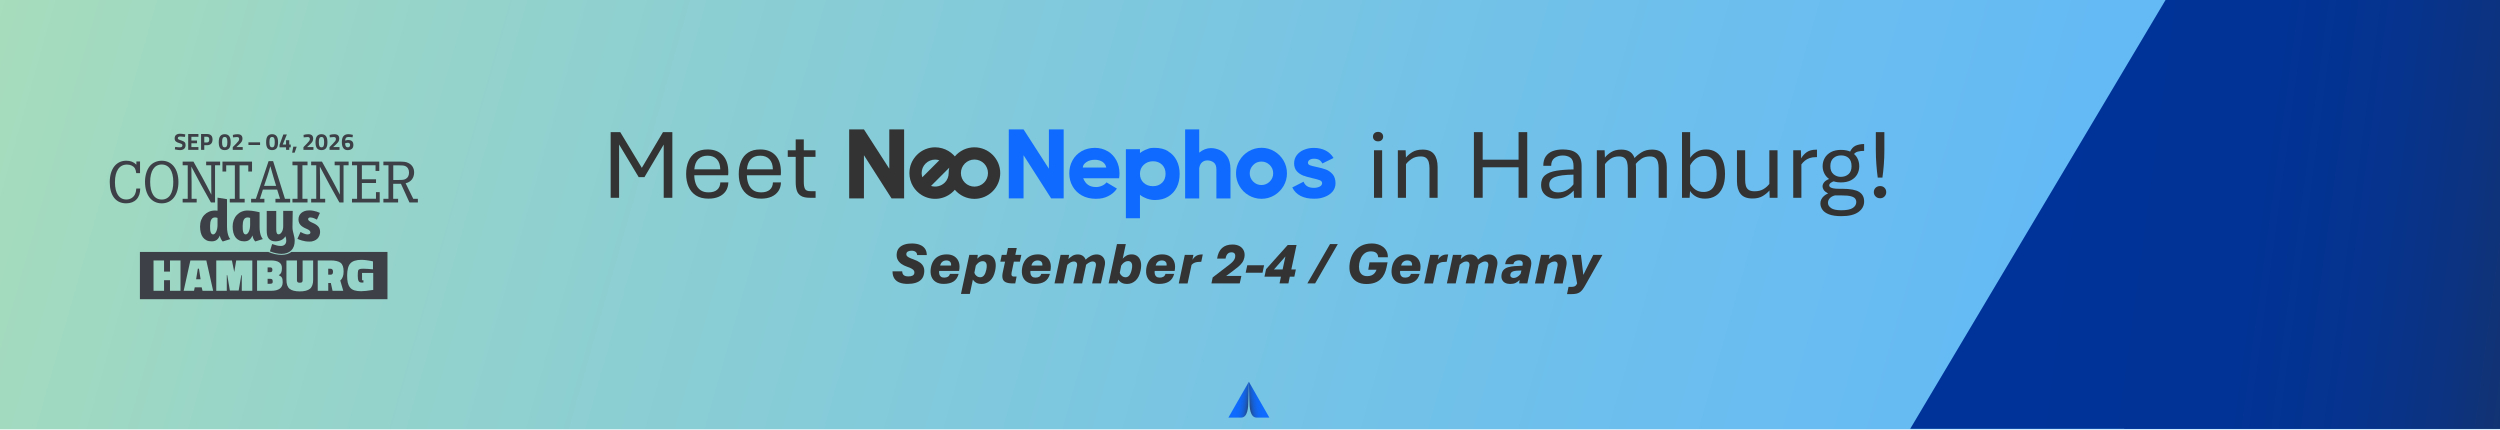
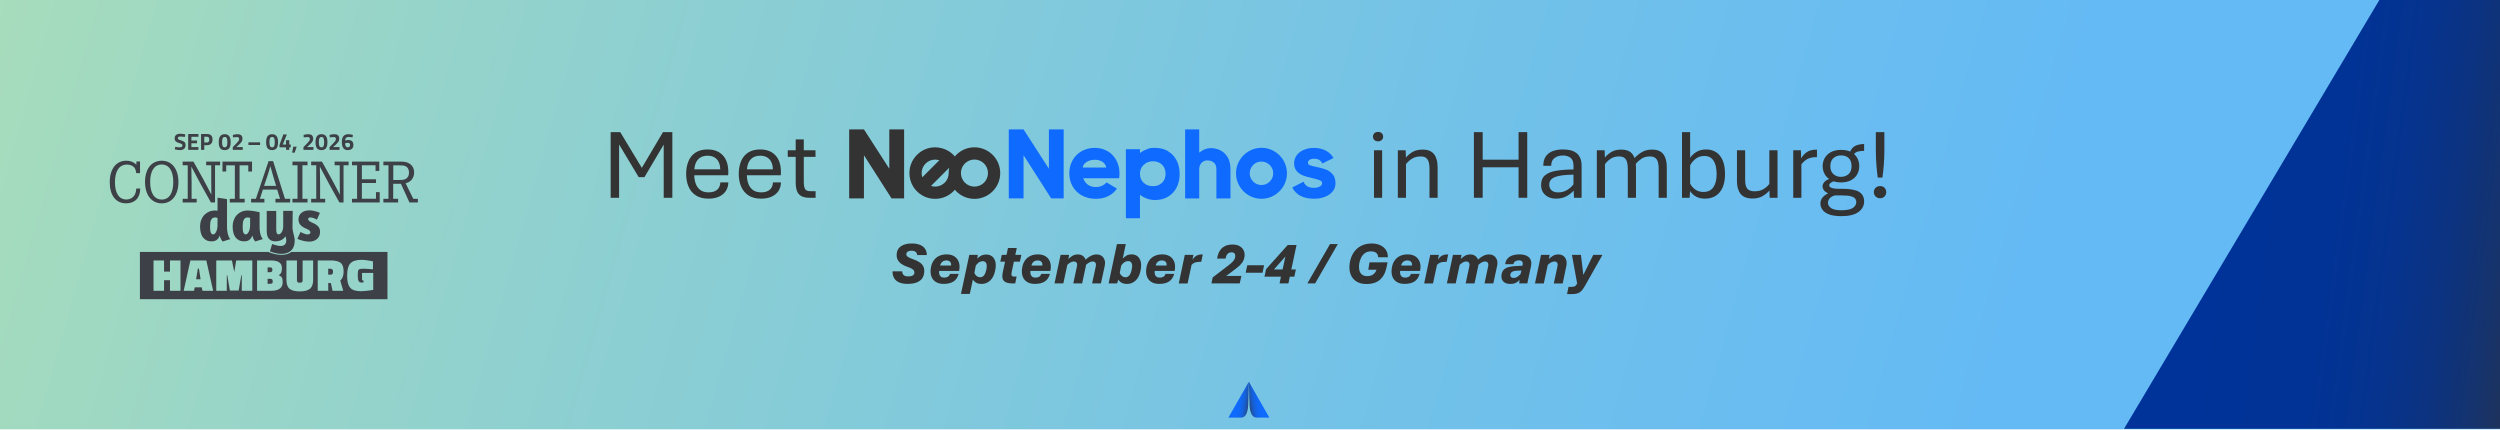
<svg xmlns="http://www.w3.org/2000/svg" xmlns:xlink="http://www.w3.org/1999/xlink" id="a" data-name="Layer 1" width="88.315cm" height="15.166cm" viewBox="0 0 2503.419 429.915">
  <defs>
    <linearGradient id="b" x1="1995.919" y1="425.198" x2="-1403.772" y2="-534.958" gradientUnits="userSpaceOnUse">
      <stop offset="0" stop-color="#64baf5" />
      <stop offset=".16" stop-color="#71c1e9" />
      <stop offset=".461" stop-color="#96d4ca" />
      <stop offset=".869" stop-color="#d1f298" />
      <stop offset="1" stop-color="#e6fd87" />
    </linearGradient>
    <linearGradient id="c" x1="1235.298" y1="1662.972" x2="1256.155" y2="1660.153" gradientTransform="translate(0 2062.506) scale(1 -1)" gradientUnits="userSpaceOnUse">
      <stop offset="0" stop-color="#0f6bff" />
      <stop offset=".23" stop-color="#0f6afc" />
      <stop offset=".35" stop-color="#1068f4" />
      <stop offset=".45" stop-color="#1364e6" />
      <stop offset=".54" stop-color="#165fd3" />
      <stop offset=".62" stop-color="#1b58b9" />
      <stop offset=".69" stop-color="#204f9a" />
      <stop offset=".76" stop-color="#274575" />
      <stop offset=".82" stop-color="#2e394c" />
      <stop offset=".85" stop-color="#333" />
    </linearGradient>
    <linearGradient id="d" x1="-17582.705" y1="1662.972" x2="-17561.844" y2="1660.153" gradientTransform="translate(-16316.834 2062.506) rotate(-180)" xlink:href="#c" />
    <linearGradient id="e" x1="1847.312" y1="389.821" x2="2281.01" y2="448.429" gradientTransform="translate(366.8408 -189.817)" gradientUnits="userSpaceOnUse">
      <stop offset="0" stop-color="#039" />
      <stop offset=".279" stop-color="#013396" />
      <stop offset=".432" stop-color="#05338e" />
      <stop offset=".556" stop-color="#0c3380" />
      <stop offset=".663" stop-color="#15336d" />
      <stop offset=".758" stop-color="#223354" />
      <stop offset=".846" stop-color="#313335" />
      <stop offset=".853" stop-color="#333" />
    </linearGradient>
-     <linearGradient id="f" x1="1678.024" y1="376.253" x2="2443.427" y2="479.686" xlink:href="#e" />
  </defs>
  <rect x="-.404" y="0" width="2503.823" height="429.915" fill="url(#b)" />
  <path d="M1230.075,418.173h12.759c6.586,0,7.213-10.491,7.207-16.73l.541-19.187-20.51,35.914.003.003Z" fill="url(#c)" />
  <path d="M1271.093,418.173h-12.759c-6.586,0-7.213-10.491-7.207-16.73l-.541-19.187,20.51,35.914-.003.003Z" fill="url(#d)" />
  <rect x="-.404" y="0" width="2498.997" height="429.915" fill="none" />
  <g>
    <rect x="561.716" y="132.347" width="1376.712" height="86.494" fill="none" />
    <path d="M611.473,198.046v-65.723h9.619l23.389,38.721h-3.564l22.949-38.721h9.375v65.723h-8.643v-58.398h3.027l-22.314,37.744h-5.762l-22.656-37.744h3.027v58.398h-8.447Z" fill="#333" />
    <path d="M709.52,198.925c-5.176,0-9.416-1.082-12.72-3.247-3.305-2.165-5.754-5.11-7.349-8.838-1.596-3.727-2.393-7.918-2.393-12.573,0-4.85.772-9.123,2.319-12.817,1.546-3.694,3.906-6.583,7.08-8.667,3.174-2.083,7.202-3.125,12.085-3.125,6.478,0,11.556,1.953,15.234,5.859,3.678,3.906,5.518,9.521,5.518,16.846,0,.488-.017,1.066-.049,1.733-.033.667-.082,1.147-.146,1.44h-33.887c.032,3.093.528,5.933,1.489,8.521.96,2.588,2.481,4.663,4.565,6.226,2.083,1.562,4.834,2.344,8.252,2.344,3.646,0,6.494-.854,8.545-2.563s3.125-4.175,3.223-7.397h8.057c-.098,3.353-.961,6.242-2.588,8.667-1.628,2.425-3.906,4.297-6.836,5.615s-6.396,1.978-10.4,1.978ZM695.262,169.58h25.977c-.098-4.427-1.254-7.812-3.467-10.156-2.214-2.344-5.29-3.516-9.229-3.516-3.972,0-7.089,1.164-9.351,3.491-2.263,2.328-3.573,5.721-3.931,10.181Z" fill="#333" />
    <path d="M762.205,198.925c-5.176,0-9.416-1.082-12.72-3.247-3.305-2.165-5.754-5.11-7.349-8.838-1.596-3.727-2.393-7.918-2.393-12.573,0-4.85.772-9.123,2.319-12.817,1.546-3.694,3.906-6.583,7.08-8.667,3.174-2.083,7.202-3.125,12.085-3.125,6.478,0,11.556,1.953,15.234,5.859,3.678,3.906,5.518,9.521,5.518,16.846,0,.488-.017,1.066-.049,1.733-.033.667-.082,1.147-.146,1.44h-33.887c.032,3.093.528,5.933,1.489,8.521.96,2.588,2.481,4.663,4.565,6.226,2.083,1.562,4.834,2.344,8.252,2.344,3.646,0,6.494-.854,8.545-2.563s3.125-4.175,3.223-7.397h8.057c-.098,3.353-.961,6.242-2.588,8.667-1.628,2.425-3.906,4.297-6.836,5.615s-6.396,1.978-10.4,1.978ZM747.947,169.58h25.977c-.098-4.427-1.254-7.812-3.467-10.156-2.214-2.344-5.29-3.516-9.229-3.516-3.972,0-7.089,1.164-9.351,3.491-2.263,2.328-3.573,5.721-3.931,10.181Z" fill="#333" />
    <path d="M810.985,198.046c-3.842,0-6.787-.61-8.838-1.831s-3.459-2.979-4.224-5.273c-.766-2.295-1.147-5.054-1.147-8.276v-25.586h-7.959v-6.592h7.959v-10.889h8.105v10.889h11.719v6.592h-11.719v25.195c0,2.962.382,5.233,1.147,6.812.765,1.579,2.596,2.368,5.493,2.368h5.176v6.592h-5.713Z" fill="#333" />
    <path d="M1379.93,141.552c-1.53,0-2.759-.447-3.687-1.343-.928-.895-1.392-2.026-1.392-3.394s.464-2.498,1.392-3.394c.928-.895,2.156-1.343,3.687-1.343,1.529,0,2.767.448,3.711,1.343.943.896,1.416,2.026,1.416,3.394s-.473,2.499-1.416,3.394c-.944.896-2.182,1.343-3.711,1.343ZM1375.877,198.046v-47.559h8.154v47.559h-8.154Z" fill="#333" />
    <path d="M1399.754,198.046v-47.559h7.812l.293,7.324c1.465-1.92,3.564-3.735,6.299-5.444s6.233-2.563,10.498-2.563c5.208,0,9,1.538,11.377,4.614,2.376,3.076,3.564,7.397,3.564,12.964v30.664h-8.154v-29.492c0-2.311-.244-4.362-.732-6.152-.488-1.79-1.359-3.198-2.612-4.224-1.254-1.025-3.068-1.538-5.444-1.538-3.549,0-6.527.806-8.936,2.417-2.409,1.611-4.346,3.377-5.811,5.298v33.691h-8.154Z" fill="#333" />
    <path d="M1475.926,198.046v-65.723h8.789v27.588h35.938v-27.588h8.691v65.723h-8.691v-30.518h-35.938v30.518h-8.789Z" fill="#333" />
    <path d="M1558.153,198.925c-2.734,0-5.233-.521-7.495-1.562-2.263-1.042-4.069-2.58-5.42-4.614-1.352-2.034-2.026-4.549-2.026-7.544,0-4.264,1.334-7.503,4.004-9.717,2.669-2.213,6.445-3.719,11.328-4.517,4.883-.797,10.596-1.229,17.139-1.294v-3.32c0-4.069-1.01-6.86-3.027-8.374-2.019-1.514-4.574-2.271-7.666-2.271-3.288,0-6.055.83-8.301,2.49s-3.369,4.281-3.369,7.861h-7.91c0-3.906.838-7.063,2.515-9.473,1.676-2.409,3.987-4.167,6.934-5.273,2.945-1.106,6.323-1.66,10.132-1.66,2.441,0,4.776.228,7.007.684,2.229.456,4.231,1.286,6.006,2.49,1.773,1.205,3.182,2.889,4.224,5.054,1.041,2.165,1.562,4.956,1.562,8.374v31.787h-7.617l-.342-7.227c-2.182,2.441-4.712,4.403-7.593,5.884s-6.242,2.222-10.083,2.222ZM1560.301,192.675c3.255,0,6.185-.765,8.789-2.295,2.604-1.53,4.785-3.467,6.543-5.811v-9.668c-8.659.098-14.868.912-18.628,2.441-3.76,1.53-5.64,4.037-5.64,7.52,0,2.376.757,4.272,2.271,5.688s3.735,2.124,6.665,2.124Z" fill="#333" />
    <path d="M1599.022,198.046v-47.559h7.812l.293,7.324c1.399-1.92,3.45-3.735,6.152-5.444,2.701-1.709,6.07-2.563,10.107-2.563,5.273,0,9.065,1.546,11.377,4.639,2.311,3.093,3.467,7.406,3.467,12.939v30.664h-8.203v-29.492c0-2.311-.236-4.362-.708-6.152-.473-1.79-1.343-3.198-2.612-4.224s-3.093-1.538-5.469-1.538c-3.354,0-6.186.806-8.496,2.417-2.312,1.611-4.167,3.377-5.566,5.298v33.691h-8.154ZM1660.936,198.046v-29.492c0-2.311-.236-4.362-.708-6.152-.473-1.79-1.343-3.198-2.612-4.224s-3.076-1.538-5.42-1.538c-3.386,0-6.234.79-8.545,2.368-2.312,1.579-4.216,3.329-5.713,5.249l-1.221-5.957c1.888-2.083,4.272-4.02,7.153-5.811,2.881-1.79,6.339-2.686,10.376-2.686,5.273,0,9.065,1.546,11.377,4.639,2.311,3.093,3.467,7.406,3.467,12.939v30.664h-8.154Z" fill="#333" />
    <path d="M1707.42,198.925c-3.516,0-6.511-.676-8.984-2.026-2.475-1.351-4.492-3.214-6.055-5.591l-.439,6.738h-7.617v-65.723h8.154v25.781c1.66-2.506,3.833-4.541,6.519-6.104s5.835-2.344,9.448-2.344c3.873,0,7.227.92,10.059,2.759,2.832,1.839,5.021,4.582,6.567,8.228,1.546,3.646,2.319,8.187,2.319,13.623,0,5.404-.822,9.937-2.466,13.599-1.645,3.662-3.964,6.421-6.958,8.276-2.995,1.855-6.511,2.783-10.547,2.783ZM1705.906,192.236c4.297,0,7.552-1.554,9.766-4.663,2.213-3.108,3.32-7.511,3.32-13.208,0-5.859-1.034-10.352-3.101-13.477-2.067-3.125-5.119-4.688-9.155-4.688-3.418,0-6.308.912-8.667,2.734-2.36,1.823-4.224,4.037-5.591,6.641v18.311c1.27,2.409,3.011,4.403,5.225,5.981,2.213,1.579,4.947,2.368,8.203,2.368Z" fill="#333" />
    <path d="M1754.93,198.779c-5.502,0-9.473-1.53-11.914-4.59-2.441-3.06-3.662-7.275-3.662-12.646v-31.055h8.203v29.932c0,2.148.244,4.069.732,5.762.488,1.693,1.416,3.011,2.783,3.955,1.367.944,3.336,1.416,5.908,1.416,3.58,0,6.575-.74,8.984-2.222,2.408-1.481,4.346-3.198,5.811-5.151v-33.691h8.203v47.559h-7.861l-.244-7.324c-1.53,1.888-3.687,3.703-6.47,5.444-2.783,1.742-6.274,2.612-10.474,2.612Z" fill="#333" />
    <path d="M1795.701,198.046v-47.559h7.666l.293,8.105c1.334-2.474,3.189-4.541,5.566-6.201,2.376-1.66,5.469-2.49,9.277-2.49h.977v7.471h-1.123c-2.377,0-4.46.31-6.25.928-1.791.619-3.354,1.473-4.688,2.563-1.335,1.091-2.523,2.352-3.564,3.784v33.398h-8.154Z" fill="#333" />
    <path d="M1843.944,216.455c-5.144,0-9.253-.586-12.329-1.758s-5.298-2.734-6.665-4.688-2.051-4.069-2.051-6.348c0-2.768,1.18-5.225,3.54-7.373,2.359-2.148,5.997-3.662,10.913-4.541l1.562-2.686h6.006c7.812,0,13.395,1.034,16.748,3.101,3.353,2.067,5.029,5.266,5.029,9.595,0,4.297-1.913,7.82-5.737,10.571-3.825,2.75-9.497,4.126-17.017,4.126ZM1837.254,195.263c-3.093-.325-5.526-.968-7.3-1.929-1.774-.96-3.036-2.034-3.784-3.223-.749-1.188-1.123-2.335-1.123-3.442,0-1.595.643-3.101,1.929-4.517,1.285-1.416,3.394-2.58,6.323-3.491l4.053,2.539c-1.726.488-3.093,1.115-4.102,1.88-1.01.765-1.514,1.62-1.514,2.563,0,.651.301,1.229.903,1.733.602.505,1.627.912,3.076,1.221,1.448.31,3.458.464,6.03.464l-4.492,6.201ZM1843.358,182.665c-3.906,0-7.219-.757-9.937-2.271-2.719-1.514-4.777-3.499-6.177-5.957-1.4-2.458-2.1-5.119-2.1-7.983,0-3.027.708-5.778,2.124-8.252,1.416-2.474,3.499-4.443,6.25-5.908,2.75-1.465,6.111-2.197,10.083-2.197,4.068,0,7.454.732,10.156,2.197,2.701,1.465,4.72,3.435,6.055,5.908,1.334,2.474,2.002,5.225,2.002,8.252,0,2.93-.676,5.624-2.026,8.081-1.352,2.458-3.394,4.427-6.128,5.908-2.734,1.481-6.169,2.222-10.303,2.222ZM1843.748,210.546c5.533,0,9.432-.781,11.694-2.344,2.262-1.562,3.394-3.5,3.394-5.811,0-1.367-.383-2.547-1.147-3.54-.766-.993-2.182-1.766-4.248-2.319-2.067-.553-5.005-.83-8.813-.83h-7.227c-2.214.554-3.923,1.498-5.127,2.832-1.205,1.334-1.807,2.881-1.807,4.639,0,1.953,1.025,3.67,3.076,5.151,2.051,1.48,5.452,2.222,10.205,2.222ZM1843.309,177.099c3.125,0,5.704-.895,7.739-2.686,2.034-1.79,3.052-4.443,3.052-7.959,0-3.678-.961-6.404-2.881-8.179-1.921-1.774-4.46-2.661-7.617-2.661-3.093,0-5.656.912-7.69,2.734-2.035,1.823-3.052,4.509-3.052,8.057,0,3.581,1.05,6.258,3.149,8.032,2.1,1.774,4.532,2.661,7.3,2.661ZM1855.76,155.322l-3.32-3.076c1.399-3.06,3.23-5.143,5.493-6.25,2.262-1.106,5.184-1.709,8.765-1.807v6.885c-2.279,0-4.37.236-6.274.708-1.904.472-3.459,1.652-4.663,3.54Z" fill="#333" />
    <path d="M1882.713,198.535c-1.823,0-3.329-.594-4.517-1.782-1.188-1.188-1.782-2.645-1.782-4.37,0-1.758.594-3.206,1.782-4.346,1.188-1.139,2.693-1.709,4.517-1.709,1.758,0,3.214.57,4.37,1.709,1.155,1.14,1.733,2.588,1.733,4.346,0,1.726-.578,3.182-1.733,4.37-1.156,1.188-2.612,1.782-4.37,1.782ZM1880.32,177.88c-.521-3.776-.969-8.048-1.343-12.817-.375-4.769-.562-9.546-.562-14.331v-18.408h8.545v18.408c0,4.785-.188,9.57-.562,14.355-.375,4.785-.839,9.05-1.392,12.793h-4.688Z" fill="#333" />
  </g>
  <g>
    <rect x="580.645" y="244.407" width="1332.211" height="86.494" fill="none" />
    <path d="M908.899,284.295c-3.086,0-5.762-.43-8.027-1.289s-4.023-2.216-5.273-4.072c-1.25-1.855-1.875-4.258-1.875-7.207h9.697c.059,1.719.586,2.993,1.582,3.823.996.831,2.549,1.245,4.658,1.245,1.758,0,3.149-.278,4.175-.835s1.616-1.401,1.772-2.534c.117-.82,0-1.577-.352-2.271-.352-.693-1.079-1.372-2.183-2.036-1.104-.664-2.739-1.357-4.907-2.08-2.07-.703-3.945-1.645-5.625-2.827-1.68-1.182-2.949-2.67-3.809-4.468-.859-1.797-1.094-3.974-.703-6.533.352-2.148,1.226-3.926,2.622-5.332s3.198-2.446,5.405-3.12,4.688-.991,7.441-.952c2.773.04,5.249.464,7.427,1.274,2.178.811,3.901,2.065,5.171,3.765s1.924,3.896,1.963,6.592h-9.668c-.059-1.445-.601-2.539-1.626-3.281-1.025-.742-2.349-1.113-3.97-1.113-1.309,0-2.476.245-3.501.732-1.025.488-1.597,1.289-1.714,2.402-.098.645.01,1.25.322,1.816.312.567,1.011,1.153,2.095,1.758,1.084.605,2.739,1.299,4.966,2.08,2.559.879,4.673,1.934,6.343,3.164s2.856,2.72,3.56,4.468c.703,1.748.859,3.853.469,6.313-.391,2.52-1.323,4.551-2.798,6.094-1.475,1.543-3.379,2.666-5.713,3.369s-4.976,1.055-7.925,1.055Z" fill="#333" />
    <path d="M944.904,284.295c-3.086,0-5.674-.64-7.764-1.919-2.09-1.279-3.579-3.105-4.468-5.479s-1.079-5.21-.571-8.511c.469-2.93,1.401-5.41,2.798-7.441,1.396-2.031,3.203-3.574,5.42-4.629s4.8-1.582,7.749-1.582c3.047,0,5.615.688,7.705,2.065s3.555,3.311,4.395,5.801.918,5.405.234,8.745h-19.98c-.137,1.153-.078,2.237.176,3.252.254,1.016.776,1.836,1.567,2.461.791.625,1.919.938,3.384.938s2.69-.303,3.677-.908c.986-.605,1.646-1.553,1.978-2.842h8.76c-.957,3.497-2.676,6.045-5.156,7.646-2.48,1.602-5.781,2.402-9.902,2.402ZM941.447,265.897h10.928c.137-1.132.02-2.075-.352-2.827-.371-.751-.928-1.318-1.67-1.699s-1.602-.571-2.578-.571c-1.66,0-3.042.444-4.146,1.333-1.104.889-1.831,2.144-2.183,3.765Z" fill="#333" />
    <path d="M962.278,294.315l8.35-39.111h8.496l-.469,3.867c1.035-1.23,2.28-2.231,3.735-3.003,1.455-.771,3.228-1.157,5.317-1.157,2.246,0,4.165.615,5.757,1.846s2.681,3.057,3.267,5.479c.586,2.422.498,5.41-.264,8.965-.938,4.375-2.622,7.661-5.054,9.858s-5.269,3.296-8.511,3.296c-1.973,0-3.691-.376-5.156-1.128s-2.646-1.841-3.545-3.267l-3.076,14.355h-8.848ZM981.584,277.645c1.504,0,2.759-.634,3.765-1.904,1.006-1.27,1.763-3.086,2.271-5.449.645-3.086.63-5.312-.044-6.68-.674-1.367-1.821-2.051-3.442-2.051-1.582,0-2.983.469-4.204,1.406s-2.163,1.963-2.827,3.076l-1.406,7.178c.371,1.191,1.094,2.227,2.168,3.105s2.314,1.318,3.721,1.318Z" fill="#333" />
    <path d="M1014.279,283.827c-3.145,0-5.542-.405-7.192-1.216-1.65-.81-2.686-2.041-3.105-3.691-.42-1.65-.366-3.725.161-6.226l2.285-10.693h-4.746l1.465-6.797h4.746l1.436-6.826h8.818l-1.436,6.826h6.035l-1.465,6.797h-6.035l-2.285,11.016c-.254,1.25-.215,2.217.117,2.9.332.684,1.113,1.025,2.344,1.025h2.578l-1.377,6.885h-2.344Z" fill="#333" />
    <path d="M1036.311,284.295c-3.086,0-5.674-.64-7.764-1.919-2.09-1.279-3.579-3.105-4.468-5.479s-1.079-5.21-.571-8.511c.469-2.93,1.401-5.41,2.798-7.441,1.396-2.031,3.203-3.574,5.42-4.629s4.8-1.582,7.749-1.582c3.047,0,5.615.688,7.705,2.065s3.555,3.311,4.395,5.801.918,5.405.234,8.745h-19.98c-.137,1.153-.078,2.237.176,3.252.254,1.016.776,1.836,1.567,2.461.791.625,1.919.938,3.384.938s2.69-.303,3.677-.908c.986-.605,1.646-1.553,1.978-2.842h8.76c-.957,3.497-2.676,6.045-5.156,7.646-2.48,1.602-5.781,2.402-9.902,2.402ZM1032.854,265.897h10.928c.137-1.132.02-2.075-.352-2.827-.371-.751-.928-1.318-1.67-1.699s-1.602-.571-2.578-.571c-1.66,0-3.042.444-4.146,1.333-1.104.889-1.831,2.144-2.183,3.765Z" fill="#333" />
    <path d="M1055.94,283.827l6.094-28.623h8.584l-.791,4.189c1.25-1.25,2.622-2.329,4.116-3.237s3.296-1.362,5.405-1.362c1.914,0,3.56.483,4.937,1.45s2.354,2.325,2.93,4.072c.576,1.748.61,3.813.103,6.196l-3.691,17.314h-8.877l3.633-16.992c.352-1.66.244-2.905-.322-3.735-.566-.83-1.494-1.245-2.783-1.245-1.133,0-2.241.312-3.325.938-1.084.625-2.144,1.426-3.179,2.402l-3.984,18.633h-8.848ZM1093.615,283.827l3.633-16.992c.352-1.66.244-2.905-.322-3.735-.566-.83-1.494-1.245-2.783-1.245-.762,0-1.519.146-2.271.439s-1.499.688-2.241,1.187-1.484,1.08-2.227,1.743l-.674-4.893c1.738-1.699,3.56-3.047,5.464-4.043s3.911-1.494,6.021-1.494c1.875,0,3.506.483,4.893,1.45s2.378,2.325,2.974,4.072c.596,1.748.63,3.813.103,6.196l-3.75,17.314h-8.818Z" fill="#333" />
    <path d="M1128.508,284.354c-1.973,0-3.691-.376-5.156-1.128s-2.646-1.841-3.545-3.267l-1.143,3.867h-8.555l8.379-39.434h8.877l-3.105,14.619c1.035-1.211,2.28-2.227,3.735-3.047s3.228-1.23,5.317-1.23c2.246,0,4.16.635,5.742,1.904,1.582,1.27,2.671,3.125,3.267,5.566.596,2.442.513,5.439-.249,8.994-.938,4.395-2.622,7.686-5.054,9.873-2.432,2.188-5.269,3.281-8.511,3.281ZM1127.19,277.645c1.465,0,2.71-.649,3.735-1.948,1.025-1.299,1.812-3.227,2.358-5.786.625-2.871.591-5-.103-6.387-.693-1.387-1.841-2.08-3.442-2.08-1.055,0-2.031.23-2.93.688-.898.459-1.694,1.04-2.388,1.743s-1.265,1.426-1.714,2.168l-1.406,7.178c.371,1.191,1.094,2.227,2.168,3.105s2.314,1.318,3.721,1.318Z" fill="#333" />
    <path d="M1160.735,284.295c-3.086,0-5.674-.64-7.764-1.919-2.09-1.279-3.579-3.105-4.468-5.479s-1.079-5.21-.571-8.511c.469-2.93,1.401-5.41,2.798-7.441,1.396-2.031,3.203-3.574,5.42-4.629s4.8-1.582,7.749-1.582c3.047,0,5.615.688,7.705,2.065s3.555,3.311,4.395,5.801.918,5.405.234,8.745h-19.98c-.137,1.153-.078,2.237.176,3.252.254,1.016.776,1.836,1.567,2.461.791.625,1.919.938,3.384.938s2.69-.303,3.677-.908c.986-.605,1.646-1.553,1.978-2.842h8.76c-.957,3.497-2.676,6.045-5.156,7.646-2.48,1.602-5.781,2.402-9.902,2.402ZM1157.278,265.897h10.928c.137-1.132.02-2.075-.352-2.827-.371-.751-.928-1.318-1.67-1.699s-1.602-.571-2.578-.571c-1.66,0-3.042.444-4.146,1.333-1.104.889-1.831,2.144-2.183,3.765Z" fill="#333" />
    <path d="M1180.363,283.827l6.064-28.623h8.613l-.967,4.98c1.094-1.797,2.397-3.139,3.911-4.028,1.514-.889,3.296-1.333,5.347-1.333h1.084l-1.523,7.354h-.732c-1.074,0-2.148.069-3.223.205-1.074.137-2.1.425-3.076.864s-1.865,1.099-2.666,1.978l-3.984,18.604h-8.848Z" fill="#333" />
    <path d="M1213.088,283.827l1.26-6.006,16.787-12.891c1.25-.957,2.271-1.85,3.062-2.681.791-.83,1.396-1.63,1.816-2.402.42-.771.698-1.567.835-2.388.254-1.308.107-2.432-.439-3.369s-1.602-1.406-3.164-1.406c-1.699,0-3.042.527-4.028,1.582s-1.646,2.618-1.978,4.688h-8.467c.684-4.668,2.319-8.184,4.907-10.547,2.588-2.363,6.079-3.545,10.474-3.545,2.871,0,5.278.557,7.222,1.67s3.335,2.656,4.175,4.629c.84,1.973,1.006,4.238.498,6.797-.371,1.856-1.089,3.521-2.153,4.995-1.064,1.475-2.358,2.852-3.882,4.131-1.523,1.279-3.174,2.574-4.951,3.882l-7.236,5.361h15.264l-1.67,7.5h-28.33Z" fill="#333" />
    <path d="M1247.365,273.104l1.611-7.5h16.846l-1.553,7.5h-16.904Z" fill="#333" />
    <path d="M1281.291,283.827l1.406-6.768h-16.494l1.582-7.5,21.68-24.199h8.848l-5.215,24.463h4.541l-1.523,7.236h-4.541l-1.406,6.768h-8.877ZM1275.725,269.823h8.643l2.812-13.008-11.455,13.008Z" fill="#333" />
    <path d="M1309.123,283.827l22.734-39.434h7.793l-22.734,39.434h-7.793Z" fill="#333" />
    <path d="M1368.186,284.413c-3.887,0-7.192-.85-9.917-2.549s-4.688-4.135-5.889-7.31c-1.201-3.174-1.45-6.977-.747-11.411.625-3.867,1.885-7.246,3.779-10.137,1.895-2.89,4.385-5.146,7.471-6.768,3.086-1.621,6.738-2.432,10.957-2.432,2.051,0,4.023.278,5.918.835s3.599,1.402,5.112,2.534c1.514,1.133,2.715,2.568,3.604,4.307.889,1.739,1.313,3.79,1.274,6.152h-9.697c-.039-1.191-.317-2.231-.835-3.12-.518-.889-1.299-1.577-2.344-2.065-1.045-.488-2.397-.732-4.058-.732-2.363,0-4.355.582-5.977,1.743-1.621,1.162-2.896,2.671-3.823,4.526-.928,1.856-1.567,3.838-1.919,5.947-.352,2.246-.342,4.326.029,6.24.371,1.915,1.206,3.453,2.505,4.614,1.299,1.162,3.13,1.743,5.493,1.743,1.602,0,3.013-.253,4.233-.762,1.221-.508,2.256-1.24,3.105-2.197.85-.957,1.489-2.099,1.919-3.428h-8.232l1.23-7.471h18.076l-.996,4.951c-.488,2.402-1.216,4.619-2.183,6.65-.967,2.032-2.241,3.809-3.823,5.332s-3.54,2.706-5.874,3.545-5.132,1.26-8.394,1.26Z" fill="#333" />
    <path d="M1406.506,284.295c-3.086,0-5.674-.64-7.764-1.919-2.09-1.279-3.579-3.105-4.468-5.479s-1.079-5.21-.571-8.511c.469-2.93,1.401-5.41,2.798-7.441,1.396-2.031,3.203-3.574,5.42-4.629s4.8-1.582,7.749-1.582c3.047,0,5.615.688,7.705,2.065s3.555,3.311,4.395,5.801.918,5.405.234,8.745h-19.98c-.137,1.153-.078,2.237.176,3.252.254,1.016.776,1.836,1.567,2.461.791.625,1.919.938,3.384.938s2.69-.303,3.677-.908c.986-.605,1.646-1.553,1.978-2.842h8.76c-.957,3.497-2.676,6.045-5.156,7.646-2.48,1.602-5.781,2.402-9.902,2.402ZM1403.049,265.897h10.928c.137-1.132.02-2.075-.352-2.827-.371-.751-.928-1.318-1.67-1.699s-1.602-.571-2.578-.571c-1.66,0-3.042.444-4.146,1.333-1.104.889-1.831,2.144-2.183,3.765Z" fill="#333" />
    <path d="M1426.135,283.827l6.064-28.623h8.613l-.967,4.98c1.094-1.797,2.397-3.139,3.911-4.028,1.514-.889,3.296-1.333,5.347-1.333h1.084l-1.523,7.354h-.732c-1.074,0-2.148.069-3.223.205-1.074.137-2.1.425-3.076.864s-1.865,1.099-2.666,1.978l-3.984,18.604h-8.848Z" fill="#333" />
    <path d="M1448.869,283.827l6.094-28.623h8.584l-.791,4.189c1.25-1.25,2.622-2.329,4.116-3.237s3.296-1.362,5.405-1.362c1.914,0,3.56.483,4.937,1.45s2.354,2.325,2.93,4.072c.576,1.748.61,3.813.103,6.196l-3.691,17.314h-8.877l3.633-16.992c.352-1.66.244-2.905-.322-3.735-.566-.83-1.494-1.245-2.783-1.245-1.133,0-2.241.312-3.325.938-1.084.625-2.144,1.426-3.179,2.402l-3.984,18.633h-8.848ZM1486.545,283.827l3.633-16.992c.352-1.66.244-2.905-.322-3.735-.566-.83-1.494-1.245-2.783-1.245-.762,0-1.519.146-2.271.439s-1.499.688-2.241,1.187-1.484,1.08-2.227,1.743l-.674-4.893c1.738-1.699,3.56-3.047,5.464-4.043s3.911-1.494,6.021-1.494c1.875,0,3.506.483,4.893,1.45s2.378,2.325,2.974,4.072c.596,1.748.63,3.813.103,6.196l-3.75,17.314h-8.818Z" fill="#333" />
    <path d="M1512.209,284.354c-1.914,0-3.579-.371-4.995-1.113s-2.451-1.846-3.105-3.311-.796-3.262-.425-5.391c.352-1.914,1.099-3.423,2.241-4.526,1.143-1.103,2.627-1.923,4.453-2.461,1.826-.537,3.94-.894,6.343-1.069s5.02-.303,7.852-.381l.176-1.143c.176-1.015.122-1.835-.161-2.461-.283-.625-.737-1.084-1.362-1.377s-1.367-.439-2.227-.439c-1.289,0-2.466.303-3.53.908-1.064.605-1.724,1.602-1.978,2.988h-8.291c.508-3.457,2.026-5.962,4.556-7.515s5.767-2.329,9.712-2.329c1.875,0,3.618.215,5.229.645,1.611.43,2.979,1.124,4.102,2.08,1.123.957,1.895,2.227,2.314,3.809s.376,3.535-.132,5.859l-3.574,16.699h-8.145l.41-3.457c-1.27,1.309-2.622,2.3-4.058,2.974s-3.237,1.011-5.405,1.011ZM1515.637,278.348c1.094,0,2.109-.239,3.047-.718.938-.479,1.753-1.04,2.446-1.685s1.206-1.201,1.538-1.67l.85-3.398c-3.809,0-6.543.274-8.203.82-1.66.547-2.617,1.582-2.871,3.105-.195,1.133.024,2.007.659,2.622s1.479.923,2.534.923Z" fill="#333" />
    <path d="M1537.082,283.827l6.064-28.623h8.613l-.791,4.189c1.25-1.25,2.627-2.329,4.131-3.237s3.301-1.362,5.391-1.362c1.895,0,3.53.474,4.907,1.421,1.377.948,2.358,2.314,2.944,4.102s.605,3.96.059,6.519l-3.545,16.992h-8.906l3.633-16.992c.352-1.66.254-2.905-.293-3.735-.547-.83-1.377-1.245-2.49-1.245-1.309,0-2.52.312-3.633.938-1.113.625-2.197,1.426-3.252,2.402l-3.984,18.633h-8.848Z" fill="#333" />
    <path d="M1569.162,294.52l1.523-7.236h2.666c1.309,0,2.412-.166,3.311-.498.898-.333,1.562-.938,1.992-1.816l.645-1.143-5.215-28.623h9.023l2.402,20.068,9.961-20.068h9.199l-17.109,30.293c-.977,1.738-1.89,3.183-2.739,4.336-.85,1.152-1.768,2.07-2.754,2.754-.986.684-2.144,1.176-3.472,1.479-1.328.303-2.949.454-4.863.454h-4.57Z" fill="#333" />
  </g>
  <path d="M2126.959,429.374l379.747 0.0 0-430.988-123.053-.103-256.694,431.09Z" fill="url(#e)" />
-   <path d="M1912.856,429.374l670.188 0.0 0-430.988-413.494-.103-256.694,431.09Z" fill="url(#f)" />
  <g>
    <path d="M330.952,269.104h-2.319v5.951h2.589c1.485,0,2.221-.994,2.221-2.969s-.834-2.969-2.503-2.969l.012-.012ZM272.202,272.012c.368-.393.54-1.018.54-1.89s-.196-1.472-.589-1.841-1.031-.54-1.902-.54h-2.319v4.859h2.356c.908,0,1.546-.196,1.902-.589h.012ZM270.386,279.178h-2.454v4.994h2.454c1.055,0,1.767-.172,2.135-.515.552-.515.54-.994.54-1.951s-.196-1.607-.589-1.976-1.092-.54-2.086-.54l-0-.012Z" fill="#3d4147" />
    <path d="M291.712,252.306c-2.528,1.939-5.804,2.908-9.804,2.908-2.061,0-4.221-.245-6.466-.736s-4.454-1.19-6.601-2.086l.025-.074h-128.8v47.277h247.907v-47.277h-96.26v-.012ZM180.716,291.215h-10.528v-10.626h-5.951v10.626h-10.528v-30.418h10.528v11.215h5.951v-11.215h10.528v30.418ZM202.778,291.215l-.859-3.497h-6.945l-.724,3.497h-10.356l6.724-30.418h15.939l6.859,30.418h-10.638ZM252.631,291.215h-10.528v-15.657h-.503l-2.638,15.35h-8.81l-2.589-15.35h-.503v15.657h-10.528v-30.418h15.669l2.356,11.62,1.951-11.62h16.111v30.418h.012ZM271.331,291.215h-13.939v-30.418h13.755c7.411,0,11.129,2.515,11.129,7.534,0,1.902-.209,3.374-.614,4.405s-1.252,2-2.515,2.908c1.485.638,2.503,1.411,3.068,2.344.564.92.834,2.454.834,4.601,0,5.755-3.902,8.626-11.718,8.626M313.553,280.135c0,4.295-1.08,7.313-3.227,9.055s-5.534,2.614-10.147,2.614-8-.847-10.147-2.54-3.227-4.675-3.227-8.945v-19.522h10.528v19.927c0,.883.221,1.497.663,1.865s1.178.54,2.196.54,1.755-.184,2.184-.54c.417-.368.638-.982.638-1.865v-19.927h10.528v19.338h.012ZM343.701,291.215h-10.712l-1.73-7.853h-2.589v7.853h-10.528v-30.418h12.798c4.687,0,8.049.785,10.074,2.344s3.043,4.454,3.043,8.675-1.117,7.239-3.362,9.055l2.994,10.356.012-.012ZM373.714,290.307c-5.473.883-9.534,1.313-12.172,1.313s-4.884-.294-6.749-.883-3.325-1.571-4.38-2.933-1.791-2.969-2.196-4.81-.614-4.196-.614-7.031c0-5.841,1.092-9.927,3.264-12.258s5.853-3.497,11.031-3.497c1.546,0,3.288.135,5.215.393,1.939.258,3.485.503,4.626.748l1.73.405v7.939c-4.356-.393-7.448-.589-9.289-.589s-3.031.086-3.583.245c-.564.172-1.006.368-1.337.589-.331.233-.577.675-.724,1.337-.209.933-.319,2.589-.319,4.945s.27,4.074.822,5.153c.54,1.08,1.644,1.607,3.313,1.607l1.546-.049v-2.27h-1.362l-.049-7.35h11.215v16.982l.012.012Z" fill="#3d4147" />
    <path d="M198.066,269.055l-1.718,10.626h4.491l-1.632-10.626h-1.141ZM140.199,161.679v11.669h-3.804c-.307-2.331-.675-3.558-1.411-4.859-1.411-2.27-4.417-3.681-7.865-3.681-7.681,0-12.037,6.393-12.037,17.632s4.233,17.326,11.424,17.326c3.926,0,7.252-2.086,8.724-5.411.736-1.656,1.043-3.006,1.227-5.534h3.926c0,9.276-5.276,14.798-14.123,14.798-10.319,0-16.393-7.865-16.393-21.191s6.454-21.497,16.589-21.497c4.172,0,7.313,1.227,10.074,3.988v-3.252h3.681-.012v.012ZM150.335,182.072c0,11.301,4.172,17.755,11.608,17.755s11.546-6.454,11.546-17.571-4.233-17.51-11.608-17.51-11.546,6.454-11.546,17.326M178.654,182.256c0,13.019-6.515,21.375-16.712,21.375s-16.773-8.295-16.773-21.62c0-6.086,1.718-11.792,4.663-15.534,2.761-3.497,7.252-5.534,12.098-5.534,10.197,0,16.712,8.295,16.712,21.313M193.685,161.801l8.97,16.099,4.54,8.479c1.35,2.577,1.35,2.638,4.417,8.54l-.061-7.865c-.061-6.209-.061-6.27-.061-7.497v-14.062h-5.092v-3.681h14v3.681h-5.092v37.277h-4.123l-9.706-17.387-9.89-18.553c.061,3.436.245,14.368.245,16.712v15.546h5.092v3.681h-14.062v-3.681h5.092v-33.596h-5.092v-3.681h10.822v-.012ZM252.349,161.801v9.951h-3.755v-6.209h-8.712v33.547h5.092v3.681h-14.921v-3.681h5.092v-33.547h-8.663v6.209h-3.742v-9.951h29.608ZM273.773,177.286c-1.043-3.558-1.718-6.025-3.068-10.871-1.227,4.233-1.227,4.295-1.595,5.473-.552,1.779-1.104,3.558-1.718,5.411l-3.006,8.847h12.098l-2.699-8.847h-.012l-0-.012ZM273.466,161.372l11.853,37.719h5.215v3.681h-14.737v-3.681h4.601l-2.884-9.215h-14.307l-2.945,9.215h4.479v3.681h-13.325v-3.681h4.785l12.712-37.719h4.552ZM307.921,161.801v3.693h-5.104v33.596h5.104v3.681h-15.105v-3.681h5.092v-33.596h-5.092v-3.693h15.105ZM322.351,161.801l8.97,16.099,4.54,8.479c1.35,2.577,1.35,2.638,4.43,8.54l-.061-7.865c-.061-6.209-.061-6.27-.061-7.497v-14.062h-5.092v-3.681h14v3.681h-5.092v37.277h-4.123l-9.706-17.387-9.89-18.553c.061,3.436.245,14.368.245,16.712v15.546h5.104v3.681h-14.062v-3.681h5.092v-33.596h-5.092v-3.681h10.81l-.012-.012ZM376.033,171.2v-5.718h-13.694v14.013h14.184v3.742h-14.184v15.792h14.123v-6.638h3.742v10.381h-27.755v-3.681h5.092v-33.608h-5.092v-3.681h27.326v9.399h-3.742ZM398.757,180.231c4.663,0,6.025-.184,7.62-1.166,2.086-1.166,3.19-3.374,3.19-6.27,0-3.129-1.35-5.411-3.865-6.515-1.411-.552-2.884-.736-7.313-.736h-4.601v14.675h4.969l-0.0.012ZM396.794,161.801c7.865,0,9.644.184,12.098,1.411,3.742,1.841,5.779,5.153,5.779,9.46,0,5.583-3.313,9.767-8.54,10.81l7.681,15.608h4.601v3.681h-8.417l-8.54-18.737h-7.742v15.043h4.908v3.681h-14.737v-3.681h5.092v-33.596h-5.092v-3.681h12.908Z" fill="#3d4147" />
    <path d="M215.121,233.938c.54-.515,1.006-1.215,1.411-2.098s.712-1.89.933-3.031.331-2.344.331-3.632v-6.957c-.282-.123-.675-.233-1.166-.331-.503-.098-.933-.147-1.288-.147-.957,0-1.755.209-2.405.626-.638.417-1.153,1.006-1.534,1.742s-.65,1.632-.81,2.675-.245,2.16-.245,3.362c0,1.117.025,2.196.061,3.215s.172,1.926.393,2.724.528,1.436.933,1.926c.405.479.957.724,1.681.724.601,0,1.166-.258,1.706-.785M222.95,241.815l-.356-.417c-.245-.245-.515-.626-.834-1.141s-.638-1.153-.957-1.89-.564-1.595-.724-2.552c-.687,1.877-1.681,3.325-2.994,4.356-1.325,1.018-3.055,1.534-5.215,1.534-1.963,0-3.669-.356-5.129-1.08s-2.675-1.73-3.632-3.031-1.669-2.871-2.123-4.712-.687-3.877-.687-6.123.368-4.405,1.104-6.356c.736-1.963,1.767-3.657,3.092-5.068,1.325-1.423,2.896-2.528,4.736-3.325s3.877-1.202,6.123-1.202c.356,0,.748.025,1.166.061s.847.074,1.288.123v-13.08l9.485,1.558v27.424c0,2.356.172,4.344.515,5.939s.712,2.896,1.117,3.865c.393.982.785,1.669,1.141,2.074l.54.663-7.62,2.405-.037-.025ZM247.76,233.938c.54-.515,1.006-1.215,1.411-2.098s.712-1.89.933-3.031.331-2.344.331-3.632v-6.957c-.282-.123-.675-.233-1.166-.331-.503-.098-.933-.147-1.288-.147-.957,0-1.767.209-2.405.626s-1.153.994-1.534,1.742c-.38.736-.65,1.632-.81,2.675s-.245,2.16-.245,3.362c0,1.117.025,2.196.061,3.215s.172,1.926.393,2.724.528,1.436.933,1.914.957.724,1.681.724c.601,0,1.166-.258,1.706-.785M259.908,226.858c0,2.405.16,4.405.479,6.0.479,2.393.699,2.884,1.141,3.841.479,1.166,1.043,2.061,1.681,2.699l-7.62,2.405c-.442-.405-.834-.896-1.202-1.497-.319-.515-.626-1.153-.933-1.89s-.552-1.607-.748-2.614c-.687,1.877-1.681,3.325-2.994,4.356-1.325,1.018-3.055,1.534-5.215,1.534-1.963,0-3.669-.356-5.129-1.08s-2.675-1.73-3.632-3.031-1.669-2.871-2.123-4.712c-.466-1.841-.687-3.877-.687-6.123s.368-4.393,1.104-6.356,1.767-3.657,3.092-5.068c1.325-1.423,2.896-2.528,4.736-3.325s3.877-1.202,6.123-1.202c1.239,0,2.552.086,3.963.27,2.268.29,4.52.692,6.749,1.202.785.184,1.19.27,1.227.27v14.344-.025l-.012-0ZM292.853,227.459c0,1.276.11,2.466.331,3.571.221,1.104.466,2.184.748,3.239.282,1.068.54,2.147.785,3.276.245,1.117.356,2.319.356,3.595,0,4.196-1.178,7.436-3.534,9.693s-5.583,3.387-9.657,3.387c-1.841,0-3.755-.221-5.755-.663s-3.963-1.055-5.877-1.865l2.221-7.313c1.755.601,3.301,1.068,4.614,1.411,1.325.344,2.724.515,4.196.515,1.595,0,2.884-.466,3.865-1.387s1.472-2.245,1.472-3.963c0-.798-.061-1.534-.184-2.184-.123-.663-.344-1.387-.663-2.196-1.043,1.804-2.466,3.104-4.258,3.902s-3.742,1.202-5.816,1.202c-1.558,0-2.896-.245-3.988-.748-1.057-.47-1.984-1.19-2.699-2.098-.699-.896-1.202-1.988-1.497-3.276-.294-1.276-.454-2.724-.454-4.319v-20.037h9.534v18.773c0,1.399.172,2.528.515,3.387.344.859.969,1.288,1.89,1.288.515,0,1.043-.184,1.595-.564.54-.38,1.031-.92,1.472-1.62.663-1.049.798-1.546,1.08-2.552.282-.994.417-2.123.417-3.362v-15.362h9.534l-.245,16.258v.012ZM309.467,210.661c1.522,0,2.933.135,4.233.393s2.454.552,3.448.871c1.153.405,2.221.822,3.178,1.264l-2.994,6.724c-.319-.16-.736-.356-1.227-.601-.503-.245-1.043-.479-1.62-.724s-1.19-.442-1.828-.601-1.264-.245-1.865-.245c-.638,0-1.178.135-1.62.417-.442.282-.663.724-.663,1.325,0,.638.405,1.264,1.227,1.89s1.914,1.215,3.264,1.767c2.405,1.006,4.245,2.196,5.546,3.571s1.951,3.227,1.951,5.546c0,1.276-.233,2.515-.687,3.693-.466,1.178-1.141,2.209-2.037,3.092-.896.883-2.025,1.583-3.387,2.098-2.043.773-2.92.785-4.675.785-1.399,0-2.712-.098-3.926-.294s-2.344-.454-3.362-.748c-1.018-.307-1.926-.601-2.724-.896-.798-.294-1.436-.564-1.914-.81l3.117-6.896c.196.086.552.258,1.055.54s1.08.564,1.742.834c.663.282,1.362.528,2.098.748s1.448.331,2.123.331c.834,0,1.534-.16,2.074-.479s.81-.798.81-1.436c0-.761-.331-1.436-.994-2.037s-1.509-1.104-2.552-1.497c-2.994-1.202-5.153-2.552-6.454-4.049s-1.951-3.374-1.951-5.607c0-1.276.245-2.454.724-3.534s1.178-2.025,2.098-2.822,2.025-1.423,3.325-1.89c1.301-.454,2.785-.687,4.466-.687M180.593,136.709c-1.693,0-2.54.564-2.54,1.681,0,.503.209.883.626,1.141.417.27,1.399.65,2.945,1.141,1.546.503,2.626,1.055,3.252,1.693.626.626.933,1.595.933,2.908,0,1.669-.503,2.92-1.509,3.779s-2.331,1.276-3.963,1.276c-1.215,0-2.699-.184-4.454-.564l-.834-.16.331-2.491c2.086.282,3.681.417,4.785.417,1.644,0,2.466-.687,2.466-2.049,0-.503-.196-.883-.577-1.166s-1.141-.589-2.27-.908c-1.804-.515-3.068-1.129-3.816-1.828-.736-.712-1.104-1.693-1.104-2.945,0-1.583.479-2.761,1.448-3.546.969-.773,2.282-1.166,3.963-1.166,1.153,0,2.614.16,4.38.466l.834.16-.258,2.54c-2.196-.245-3.742-.368-4.638-.368v-.012ZM188.409,150.046v-15.853h10.258v2.798h-7.043v3.706h5.644v2.749h-5.644v3.804h7.043v2.798h-10.258ZM207.146,145.433h-2.614v4.614h-3.215v-15.853h5.828c3.767,0,5.644,1.828,5.644,5.497,0,1.853-.479,3.264-1.436,4.258-.957.982-2.356,1.485-4.209,1.485M204.532,142.684h2.589c1.595,0,2.405-.994,2.405-2.982,0-.982-.196-1.681-.589-2.11s-.994-.638-1.816-.638h-2.589v5.73ZM220.52,136.291c1.006-1.276,2.491-1.914,4.466-1.914s3.46.638,4.466,1.914c1.006,1.276,1.509,3.325,1.509,6.147s-.503,4.847-1.497,6.061-2.491,1.828-4.479,1.828-3.485-.614-4.479-1.828-1.497-3.239-1.497-6.061.503-4.871,1.509-6.147M227.637,142.365c0-1.914-.196-3.264-.601-4.037s-1.08-1.153-2.037-1.153-1.644.393-2.049,1.166c-.417.773-.614,2.123-.614,4.037s.209,3.252.626,4.012,1.104,1.141,2.049,1.141,1.62-.38,2.025-1.141.601-2.098.601-4.025M243.012,150.046h-9.976v-2.724l3.288-3.337c1.166-1.202,1.976-2.11,2.442-2.749.454-.638.687-1.313.687-2.037s-.196-1.227-.577-1.522-.92-.442-1.62-.442c-1.043,0-2.172.098-3.399.282l-.564.074-.16-2.491c1.522-.466,3.104-.699,4.736-.699,3.264,0,4.896,1.472,4.896,4.405,0,1.153-.245,2.147-.748,2.982s-1.399,1.853-2.699,3.055l-2.687,2.429h6.393v2.798-.025h-.012ZM248.742,142.512h11.657v2.663h-11.657v-2.663ZM267.981,136.291c1.006-1.276,2.491-1.914,4.466-1.914s3.46.638,4.466,1.914c1.006,1.276,1.497,3.325,1.497,6.147s-.503,4.847-1.497,6.061-2.491,1.828-4.479,1.828-3.485-.614-4.479-1.828-1.497-3.239-1.497-6.061.503-4.871,1.509-6.147h.012ZM275.098,142.365c0-1.914-.209-3.264-.601-4.037-.405-.773-1.08-1.153-2.037-1.153s-1.644.393-2.049,1.166c-.417.773-.614,2.123-.614,4.037s.209,3.252.626,4.012,1.104,1.141,2.049,1.141,1.62-.38,2.025-1.141.601-2.098.601-4.025M292.497,152.905l1.166-6.061h3.448l-2.098,6.061h-2.515ZM313.811,150.046h-9.976v-2.724l3.288-3.337c1.166-1.202,1.976-2.11,2.442-2.749.454-.638.687-1.313.687-2.037s-.196-1.227-.577-1.522-.92-.442-1.62-.442c-1.043,0-2.172.098-3.399.282l-.564.074-.16-2.491c1.522-.466,3.104-.699,4.736-.699,3.264,0,4.896,1.472,4.896,4.405,0,1.153-.245,2.147-.748,2.982s-1.399,1.853-2.699,3.055l-2.675,2.429h6.393v2.798l-.025-.025ZM317.43,136.291c1.006-1.276,2.491-1.914,4.466-1.914s3.46.638,4.466,1.914c1.006,1.276,1.497,3.325,1.497,6.147s-.503,4.847-1.497,6.061-2.491,1.828-4.479,1.828-3.485-.614-4.479-1.828-1.497-3.239-1.497-6.061.503-4.871,1.509-6.147h.012ZM324.547,142.365c0-1.914-.209-3.264-.601-4.037-.405-.773-1.08-1.153-2.037-1.153s-1.644.393-2.049,1.166c-.417.773-.614,2.123-.614,4.037s.209,3.252.626,4.012,1.104,1.141,2.049,1.141,1.62-.38,2.025-1.141.601-2.098.601-4.025M339.922,150.046h-9.976v-2.724l3.288-3.337c1.166-1.202,1.976-2.11,2.442-2.749.454-.638.687-1.313.687-2.037s-.196-1.227-.577-1.522-.92-.442-1.62-.442c-1.043,0-2.172.098-3.399.282l-.564.074-.16-2.491c1.522-.466,3.104-.699,4.736-.699,3.264,0,4.896,1.472,4.896,4.405,0,1.153-.245,2.147-.748,2.982s-1.399,1.853-2.699,3.055l-2.675,2.429h6.393v2.798l-.025-.025ZM353.039,137.518c-1.583-.233-2.957-.344-4.123-.344-2.209,0-3.313,1.202-3.313,3.595l.491-.135c1.031-.294,1.841-.442,2.454-.442,1.755,0,3.08.405,3.963,1.215s1.325,2.061,1.325,3.767-.503,2.994-1.497,3.853-2.442,1.301-4.319,1.301-3.313-.687-4.282-2.061-1.448-3.399-1.448-6.074.552-4.638,1.656-5.914c1.104-1.264,2.687-1.902,4.761-1.902,1.215,0,2.515.172,3.89.515l.724.16-.282,2.466ZM348.265,142.979c-.736,0-1.497.135-2.282.393l-.393.123c0,2.687.871,4.037,2.614,4.037.748,0,1.325-.209,1.73-.614.405-.417.601-.994.601-1.742,0-1.46-.748-2.196-2.258-2.196h-.012ZM286.424,150.059v-2.54h-6.54v-2.454l3.804-10.405h3.546l-4.135,10.062h3.313v-4.319h3.215v4.319h1.472v2.798h-1.472v2.54h-3.215.012Z" fill="#3d4147" />
  </g>
  <path d="M975.773,147.504c-7.887,0-14.911,3.573-19.654,9.121-.435-.556-.927-1.048-1.419-1.54-1.476-1.476-3.145-2.774-4.87-3.822-4.065-2.467-8.75-3.694-13.371-3.758h0c-6.59,0-13.25,2.525-18.241,7.58-5.049,5.049-7.58,11.645-7.58,18.241,0,4.621,1.234,9.306,3.694,13.371,1.048,1.726,2.339,3.387,3.822,4.87,1.476,1.476,3.145,2.774,4.87,3.822,9.92,6.04,23.105,4.742,31.67-3.822.492-.492.984-1.048,1.419-1.54,4.742,5.548,11.767,9.121,19.654,9.121,14.234,0,25.815-11.581,25.815-25.815s-11.581-25.815-25.815-25.815h0l.006-.013ZM922.902,173.319c0-3.451,1.297-6.903,3.944-9.549,2.652-2.652,6.104-3.944,9.549-3.944h0c1.419,0,2.831.243,4.193.677l-10.661,10.661-6.347,6.347c-.435-1.355-.677-2.774-.677-4.193h0ZM946.014,182.868c-3.694,3.694-9.057,4.806-13.742,3.33l6.59-6.59,10.412-10.412,1.234-1.234c-.371,1.726-.556,3.573-.556,5.42,0,3.451-1.297,6.903-3.944,9.549v-.064h.006ZM975.773,186.875c-7.459,0-13.556-6.04-13.556-13.556s6.04-13.556,13.556-13.556,13.556,6.04,13.556,13.556-6.04,13.556-13.556,13.556Z" fill="#333" />
  <polygon points="890.497 168.947 865.11 129.569 850.321 129.569 850.321 198.706 865.11 198.706 865.11 155.448 892.773 198.706 905.345 198.706 905.345 129.569 890.497 129.569 890.497 168.947" fill="#333" />
  <polygon points="1050.329 168.947 1024.942 129.569 1010.152 129.569 1010.152 198.706 1024.942 198.706 1024.942 155.448 1052.611 198.706 1065.119 198.706 1065.119 129.569 1050.329 129.569 1050.329 168.947" fill="#0f6bff" />
  <path d="M1109.048,151.447c-3.694-2.282-7.951-3.387-12.693-3.387s-9.427,1.112-13.307,3.33c-3.88,2.218-6.903,5.299-9.057,9.178-2.154,3.88-3.266,8.258-3.266,13s1.112,9.121,3.33,13c2.218,3.88,5.299,6.96,9.306,9.178,4.007,2.218,8.629,3.33,13.927,3.33s8.807-.863,12.387-2.652c3.573-1.726,6.532-4.25,8.807-7.58l-10.476-6.225c-1.112,1.419-2.589,2.589-4.5,3.387-1.911.863-3.88,1.297-5.855,1.297-3.33,0-5.976-.741-8.072-2.154-2.096-1.476-3.694-3.694-4.928-6.654h35.984c.243-1.476.371-3.145.371-4.928,0-4.742-1.048-9.057-3.081-12.936-2.096-3.88-4.992-6.96-8.686-9.242l-.185.064h0l-.006-.006ZM1084.281,167.771c.121-2.154,1.355-3.944,3.694-5.484,2.339-1.54,5.113-2.282,8.258-2.282s5.605.677,7.702,2.032c2.096,1.355,3.387,3.266,3.822,5.733h-23.54.064-0Z" fill="#0f6bff" />
  <path d="M1169.741,151.383c-3.694-2.218-8.13-3.33-13.307-3.33s-5.299.435-7.823,1.355c-2.525.863-4.87,2.154-7.088,3.822v-3.822h-14.112v69.137h14.112v-23.412c2.154,1.662,4.557,2.895,7.088,3.822,2.589.863,5.177,1.355,7.823,1.355,5.113,0,9.549-1.112,13.307-3.387,3.694-2.282,6.59-5.362,8.565-9.306s2.959-8.443,2.959-13.435-.984-9.491-2.959-13.371c-1.975-3.944-4.806-7.024-8.565-9.242v-.185h-0ZM1163.58,183.053c-2.339,2.282-5.362,3.387-9.057,3.387s-6.839-1.112-9.306-3.387c-2.467-2.282-3.694-5.235-3.694-8.935s1.234-6.717,3.758-9.057c2.525-2.339,5.605-3.573,9.306-3.573s6.717,1.17,9.057,3.451c2.339,2.282,3.515,5.362,3.515,9.057s-1.17,6.781-3.515,9.057c0,0-.064,0-.064,0Z" fill="#0f6bff" />
  <path d="M1221.257,150.15c-2.959-1.234-5.791-1.847-8.629-1.847-4.193,0-8.13,1.54-11.767,4.557v-23.284h-14.112v69.137h14.112v-30.193c.371-2.71,1.355-4.685,2.831-5.976,1.54-1.297,3.266-1.911,5.362-1.911s4.557.677,6.347,2.096c1.79,1.419,2.652,3.694,2.652,6.839v29.145h14.112v-29.516c-.064-5.235-1.17-9.427-3.33-12.572-2.154-3.081-4.685-5.235-7.58-6.468h0l-0-.006Z" fill="#0f6bff" />
  <path d="M1275.968,151.447c-3.88-2.282-8.13-3.451-12.693-3.451s-8.935,1.17-12.815,3.451c-3.88,2.282-7.024,5.362-9.306,9.306-2.282,3.88-3.451,8.194-3.451,12.815s1.17,8.807,3.451,12.757c2.282,3.944,5.362,7.024,9.306,9.306,3.88,2.282,8.194,3.451,12.815,3.451s8.807-1.17,12.693-3.451c3.88-2.282,6.96-5.42,9.306-9.306,2.282-3.944,3.451-8.194,3.451-12.757s-1.17-8.935-3.451-12.815c-2.282-3.88-5.362-6.96-9.306-9.306h0ZM1271.474,181.826c-2.339,2.282-5.113,3.451-8.322,3.451s-5.976-1.17-8.258-3.451c-2.282-2.282-3.451-5.049-3.451-8.258s1.17-5.976,3.451-8.322c2.282-2.339,5.049-3.451,8.258-3.451s5.976,1.17,8.322,3.451c2.339,2.339,3.451,5.113,3.451,8.322s-1.17,5.976-3.451,8.258Z" fill="#0f6bff" />
  <path d="M1334.322,174.367c-1.911-2.154-4.129-3.694-6.59-4.621-2.525-.927-5.669-1.79-9.491-2.589-2.959-.556-5.113-1.17-6.468-1.662-1.355-.556-2.032-1.355-2.032-2.467s.556-2.218,1.662-2.959c1.112-.741,2.589-1.112,4.436-1.112s3.822.371,5.177,1.17c1.297.799,2.339,1.975,3.145,3.573l11.217-5.484c-1.911-3.266-4.621-5.791-8.009-7.516-3.387-1.726-7.267-2.589-11.524-2.589s-6.96.614-9.983,1.847c-3.081,1.234-5.484,3.017-7.267,5.362-1.79,2.339-2.71,5.113-2.71,8.258s.927,5.912,2.71,7.887c1.79,1.975,3.944,3.387,6.468,4.372,2.525.927,5.669,1.847,9.364,2.652,3.266.741,5.669,1.419,7.21,2.032,1.54.614,2.282,1.604,2.282,2.895s-.799,2.652-2.467,3.451c-1.662.799-3.573,1.234-5.733,1.234-5.362,0-8.807-2.032-10.354-6.161l-11.338,5.791c1.847,3.758,4.621,6.532,8.322,8.443,3.694,1.911,8.13,2.831,13.371,2.831s7.331-.614,10.661-1.79c3.266-1.17,5.912-2.959,7.951-5.299,1.975-2.339,3.017-5.177,3.017-8.443s-.927-6.781-2.831-8.935l-.185-.185h0l-.006.013Z" fill="#0f6bff" />
</svg>
